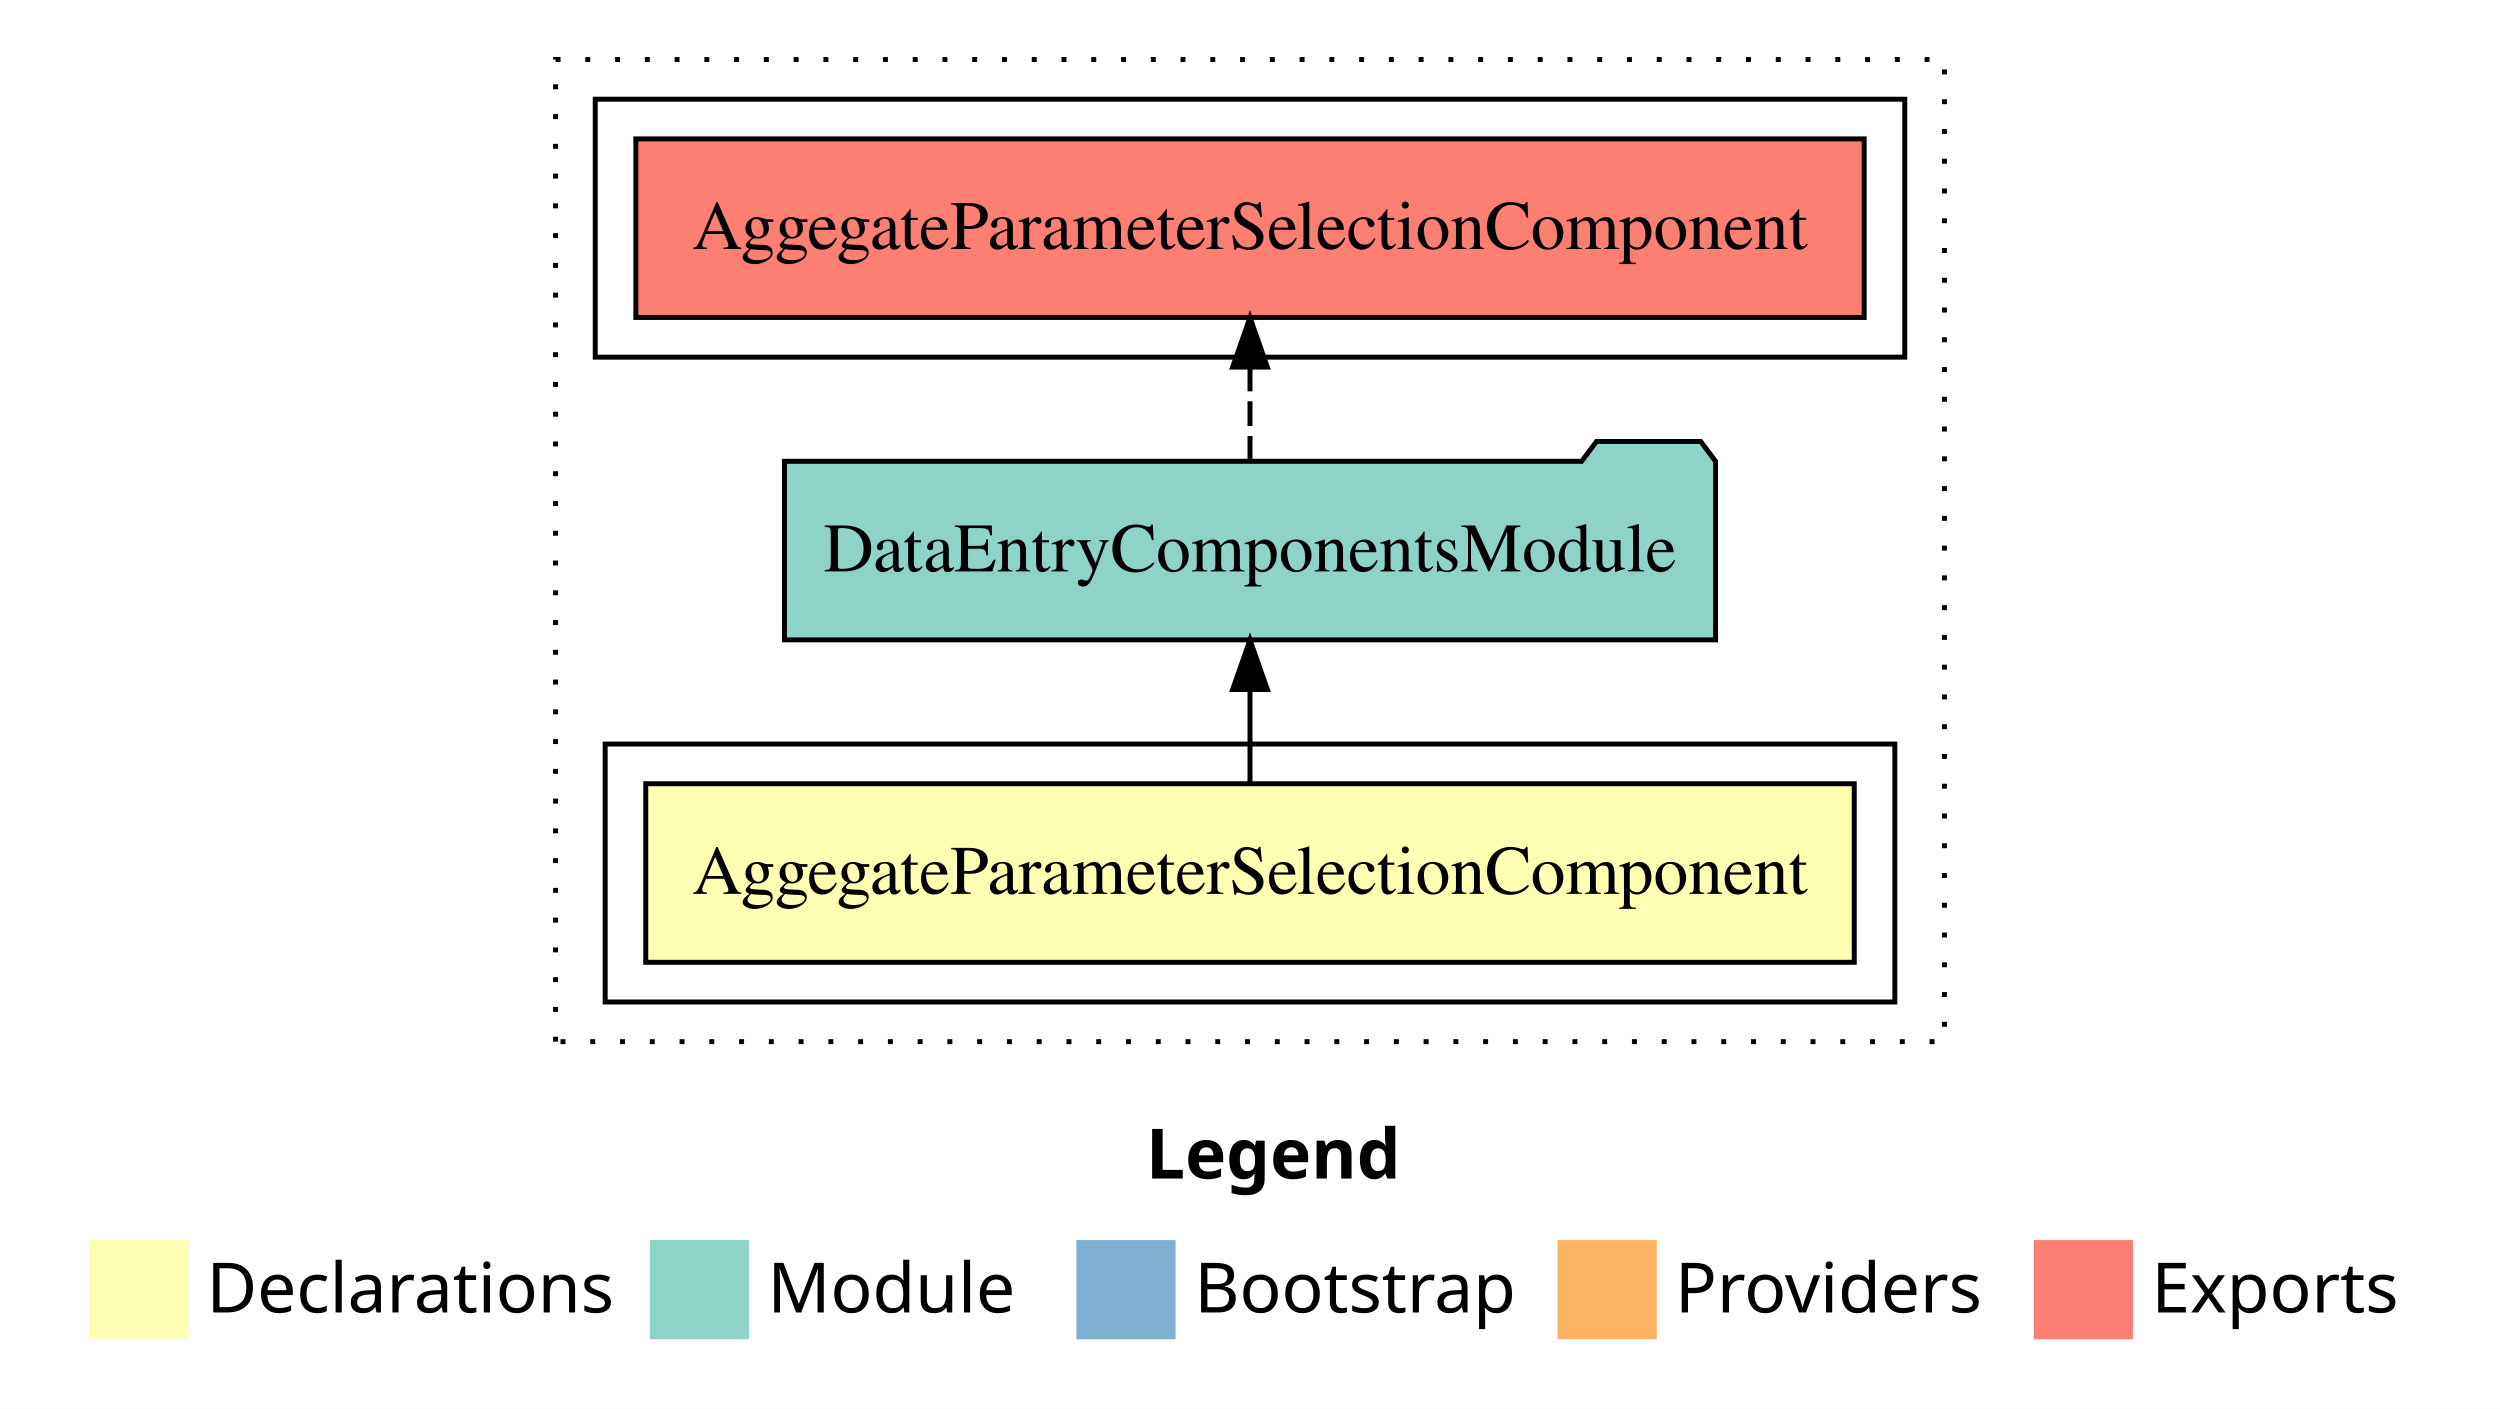
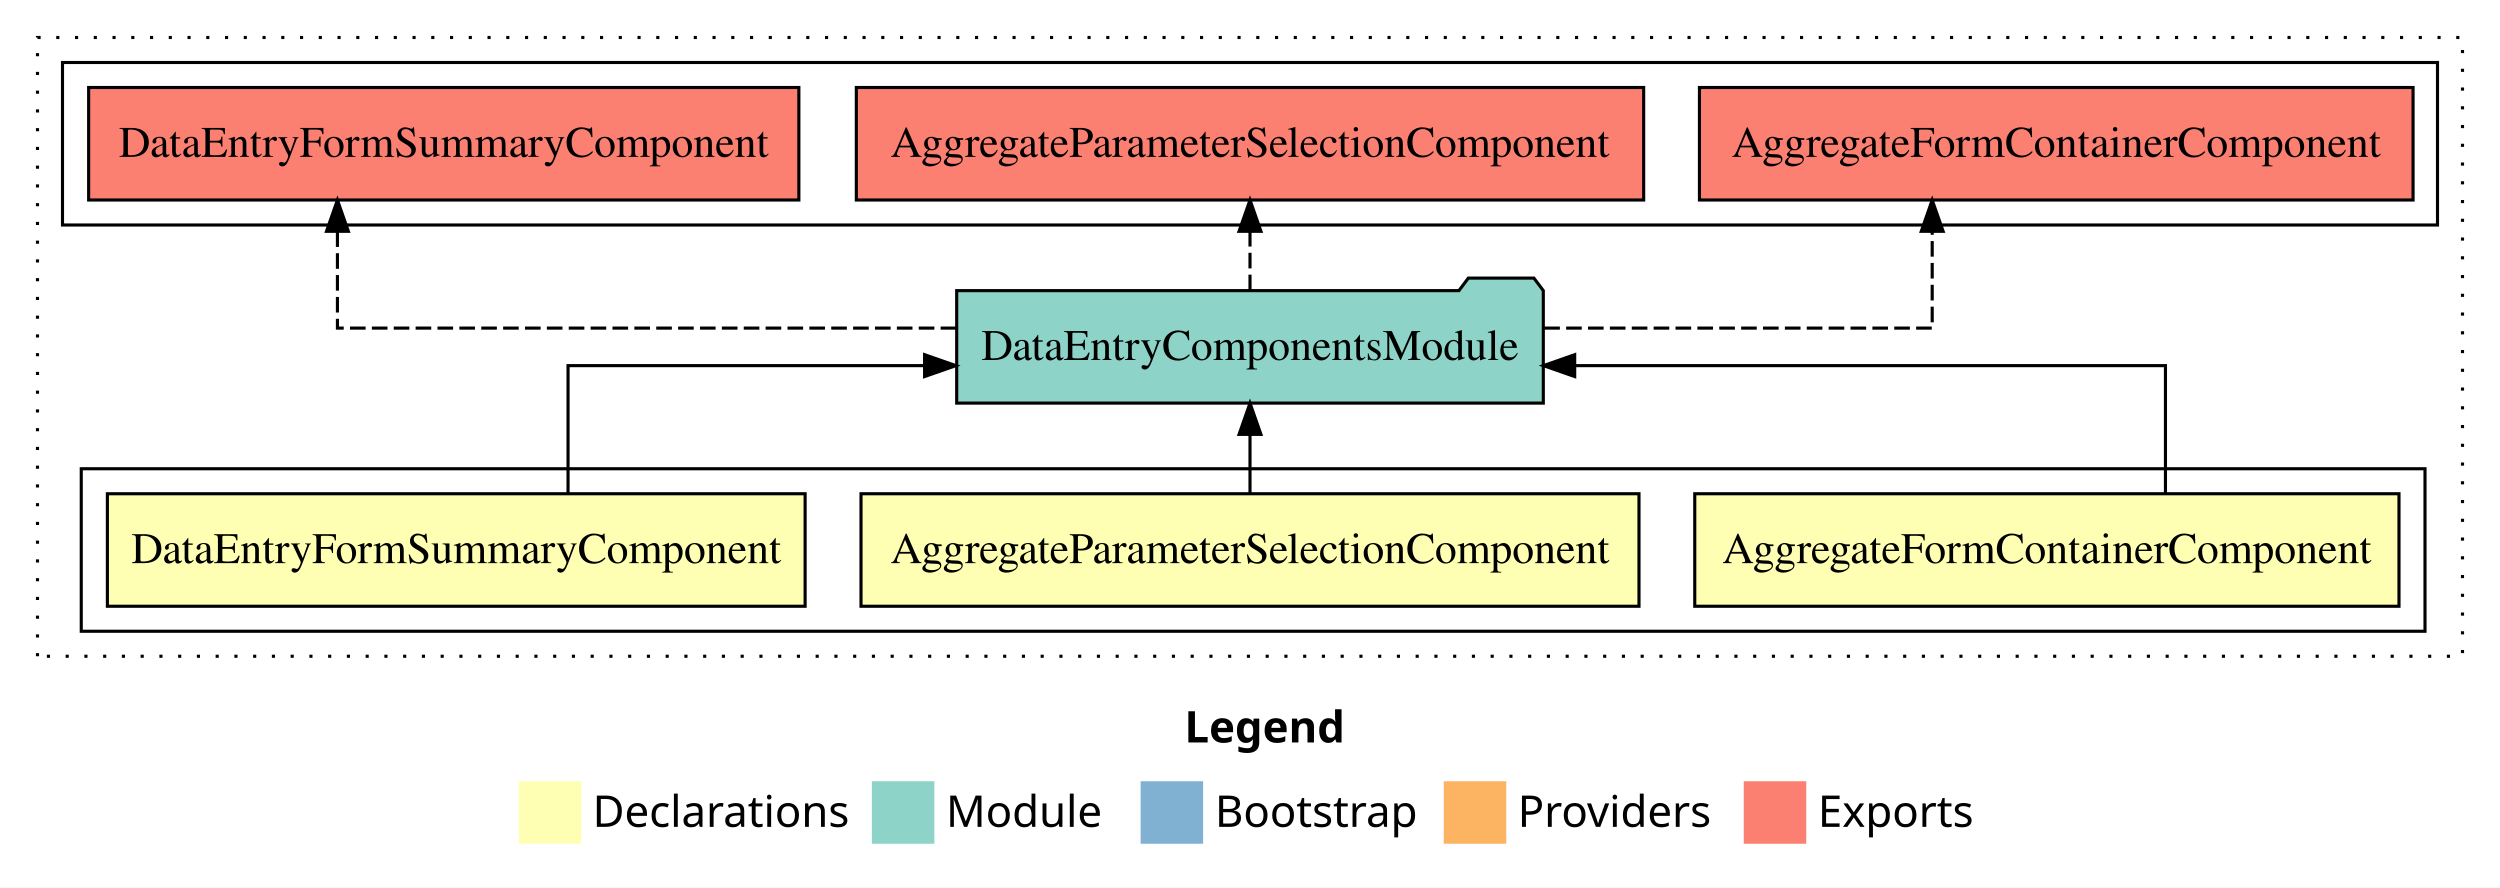
- <svg xmlns="http://www.w3.org/2000/svg" width="504pt" height="284pt" viewBox="0.00 0.00 504.00 284.00">
+ <svg xmlns="http://www.w3.org/2000/svg" width="800pt" height="284pt" viewBox="0.00 0.00 800.00 284.00">
  <g id="graph0" class="graph" transform="scale(1 1) rotate(0) translate(4 280)">
-     <polygon fill="#ffffff" stroke="transparent" points="-4,4 -4,-280 500,-280 500,4 -4,4" />
-     <text text-anchor="start" x="227.009" y="-42.4" font-family="sans-serif" font-weight="bold" font-size="14.00" fill="#000000">Legend</text>
-     <polygon fill="#ffffb3" stroke="transparent" points="14,-10 14,-30 34,-30 34,-10 14,-10" />
-     <text text-anchor="start" x="37.629" y="-15.4" font-family="sans-serif" font-size="14.00" fill="#000000">  Declarations</text>
-     <polygon fill="#8dd3c7" stroke="transparent" points="127,-10 127,-30 147,-30 147,-10 127,-10" />
-     <text text-anchor="start" x="150.725" y="-15.4" font-family="sans-serif" font-size="14.00" fill="#000000">  Module</text>
-     <polygon fill="#80b1d3" stroke="transparent" points="213,-10 213,-30 233,-30 233,-10 213,-10" />
-     <text text-anchor="start" x="236.781" y="-15.4" font-family="sans-serif" font-size="14.00" fill="#000000">  Bootstrap</text>
-     <polygon fill="#fdb462" stroke="transparent" points="310,-10 310,-30 330,-30 330,-10 310,-10" />
-     <text text-anchor="start" x="333.673" y="-15.4" font-family="sans-serif" font-size="14.00" fill="#000000">  Providers</text>
-     <polygon fill="#fb8072" stroke="transparent" points="406,-10 406,-30 426,-30 426,-10 406,-10" />
-     <text text-anchor="start" x="429.726" y="-15.4" font-family="sans-serif" font-size="14.00" fill="#000000">  Exports</text>
+     <polygon fill="#ffffff" stroke="transparent" points="-4,4 -4,-280 796,-280 796,4 -4,4" />
+     <text text-anchor="start" x="375.009" y="-42.4" font-family="sans-serif" font-weight="bold" font-size="14.00" fill="#000000">Legend</text>
+     <polygon fill="#ffffb3" stroke="transparent" points="162,-10 162,-30 182,-30 182,-10 162,-10" />
+     <text text-anchor="start" x="185.629" y="-15.4" font-family="sans-serif" font-size="14.00" fill="#000000">  Declarations</text>
+     <polygon fill="#8dd3c7" stroke="transparent" points="275,-10 275,-30 295,-30 295,-10 275,-10" />
+     <text text-anchor="start" x="298.725" y="-15.4" font-family="sans-serif" font-size="14.00" fill="#000000">  Module</text>
+     <polygon fill="#80b1d3" stroke="transparent" points="361,-10 361,-30 381,-30 381,-10 361,-10" />
+     <text text-anchor="start" x="384.781" y="-15.4" font-family="sans-serif" font-size="14.00" fill="#000000">  Bootstrap</text>
+     <polygon fill="#fdb462" stroke="transparent" points="458,-10 458,-30 478,-30 478,-10 458,-10" />
+     <text text-anchor="start" x="481.673" y="-15.4" font-family="sans-serif" font-size="14.00" fill="#000000">  Providers</text>
+     <polygon fill="#fb8072" stroke="transparent" points="554,-10 554,-30 574,-30 574,-10 554,-10" />
+     <text text-anchor="start" x="577.726" y="-15.4" font-family="sans-serif" font-size="14.00" fill="#000000">  Exports</text>
    <g id="clust1" class="cluster">
-       <polygon fill="none" stroke="#000000" stroke-dasharray="1,5" points="108,-70 108,-268 388,-268 388,-70 108,-70" />
+       <polygon fill="none" stroke="#000000" stroke-dasharray="1,5" points="8,-70 8,-268 784,-268 784,-70 8,-70" />
    </g>
    <g id="clust2" class="cluster">
-       <polygon fill="none" stroke="#000000" points="118,-78 118,-130 378,-130 378,-78 118,-78" />
+       <polygon fill="none" stroke="#000000" points="22,-78 22,-130 772,-130 772,-78 22,-78" />
    </g>
-     <g id="clust5" class="cluster">
-       <polygon fill="none" stroke="#000000" points="116,-208 116,-260 380,-260 380,-208 116,-208" />
+     <g id="clust7" class="cluster">
+       <polygon fill="none" stroke="#000000" points="16,-208 16,-260 776,-260 776,-208 16,-208" />
    </g>
    <g id="node1" class="node">
-       <polygon fill="#ffffb3" stroke="#000000" points="369.815,-122 126.185,-122 126.185,-86 369.815,-86 369.815,-122" />
-       <text text-anchor="middle" x="248" y="-99.8" font-family="Times,serif" font-size="14.00" fill="#000000">AggegateParameterSelectionComponent</text>
+       <polygon fill="#ffffb3" stroke="#000000" points="763.676,-122 538.324,-122 538.324,-86 763.676,-86 763.676,-122" />
+       <text text-anchor="middle" x="651" y="-99.8" font-family="Times,serif" font-size="14.00" fill="#000000">AggregateFormContainerComponent</text>
+     </g>
+     <g id="node4" class="node">
+       <polygon fill="#8dd3c7" stroke="#000000" points="489.857,-187 486.857,-191 465.857,-191 462.857,-187 302.143,-187 302.143,-151 489.857,-151 489.857,-187" />
+       <text text-anchor="middle" x="396" y="-164.8" font-family="Times,serif" font-size="14.00" fill="#000000">DataEntryComponentsModule</text>
+     </g>
+     <g id="edge1" class="edge">
+       <path fill="none" stroke="#000000" d="M688.946,-122.022C688.946,-139.373 688.946,-163 688.946,-163 688.946,-163 499.899,-163 499.899,-163" />
+       <polygon fill="#000000" stroke="#000000" points="499.899,-159.5 489.899,-163 499.899,-166.5 499.899,-159.5" />
    </g>
    <g id="node2" class="node">
-       <polygon fill="#8dd3c7" stroke="#000000" points="341.857,-187 338.857,-191 317.857,-191 314.857,-187 154.143,-187 154.143,-151 341.857,-151 341.857,-187" />
-       <text text-anchor="middle" x="248" y="-164.8" font-family="Times,serif" font-size="14.00" fill="#000000">DataEntryComponentsModule</text>
+       <polygon fill="#ffffb3" stroke="#000000" points="520.476,-122 271.524,-122 271.524,-86 520.476,-86 520.476,-122" />
+       <text text-anchor="middle" x="396" y="-99.8" font-family="Times,serif" font-size="14.00" fill="#000000">AggregateParameterSelectionComponent</text>
    </g>
-     <g id="edge1" class="edge">
-       <path fill="none" stroke="#000000" d="M248,-122.106C248,-122.106 248,-140.991 248,-140.991" />
-       <polygon fill="#000000" stroke="#000000" points="244.5,-140.991 248,-150.991 251.5,-140.991 244.5,-140.991" />
+     <g id="edge2" class="edge">
+       <path fill="none" stroke="#000000" d="M396,-122.106C396,-122.106 396,-140.991 396,-140.991" />
+       <polygon fill="#000000" stroke="#000000" points="392.5,-140.991 396,-150.991 399.5,-140.991 392.5,-140.991" />
    </g>
    <g id="node3" class="node">
-       <polygon fill="#fb8072" stroke="#000000" points="371.815,-252 124.185,-252 124.185,-216 371.815,-216 371.815,-252" />
-       <text text-anchor="middle" x="248" y="-229.8" font-family="Times,serif" font-size="14.00" fill="#000000">AggegateParameterSelectionComponent </text>
+       <polygon fill="#ffffb3" stroke="#000000" points="253.636,-122 30.364,-122 30.364,-86 253.636,-86 253.636,-122" />
+       <text text-anchor="middle" x="142" y="-99.8" font-family="Times,serif" font-size="14.00" fill="#000000">DataEntryFormSummaryComponent</text>
    </g>
-     <g id="edge2" class="edge">
-       <path fill="none" stroke="#000000" stroke-dasharray="5,2" d="M248,-187.106C248,-187.106 248,-205.991 248,-205.991" />
-       <polygon fill="#000000" stroke="#000000" points="244.5,-205.991 248,-215.991 251.5,-205.991 244.5,-205.991" />
+     <g id="edge3" class="edge">
+       <path fill="none" stroke="#000000" d="M177.773,-122.022C177.773,-139.373 177.773,-163 177.773,-163 177.773,-163 291.868,-163 291.868,-163" />
+       <polygon fill="#000000" stroke="#000000" points="291.869,-166.5 301.868,-163 291.868,-159.5 291.869,-166.5" />
+     </g>
+     <g id="node5" class="node">
+       <polygon fill="#fb8072" stroke="#000000" points="768.176,-252 539.824,-252 539.824,-216 768.176,-216 768.176,-252" />
+       <text text-anchor="middle" x="654" y="-229.8" font-family="Times,serif" font-size="14.00" fill="#000000">AggregateFormContainerComponent </text>
+     </g>
+     <g id="edge4" class="edge">
+       <path fill="none" stroke="#000000" stroke-dasharray="5,2" d="M490.164,-175C549.248,-175 614.304,-175 614.304,-175 614.304,-175 614.304,-205.977 614.304,-205.977" />
+       <polygon fill="#000000" stroke="#000000" points="610.804,-205.977 614.304,-215.977 617.804,-205.977 610.804,-205.977" />
+     </g>
+     <g id="node6" class="node">
+       <polygon fill="#fb8072" stroke="#000000" points="521.976,-252 270.024,-252 270.024,-216 521.976,-216 521.976,-252" />
+       <text text-anchor="middle" x="396" y="-229.8" font-family="Times,serif" font-size="14.00" fill="#000000">AggregateParameterSelectionComponent </text>
+     </g>
+     <g id="edge5" class="edge">
+       <path fill="none" stroke="#000000" stroke-dasharray="5,2" d="M396,-187.106C396,-187.106 396,-205.991 396,-205.991" />
+       <polygon fill="#000000" stroke="#000000" points="392.5,-205.991 396,-215.991 399.5,-205.991 392.5,-205.991" />
+     </g>
+     <g id="node7" class="node">
+       <polygon fill="#fb8072" stroke="#000000" points="251.635,-252 24.365,-252 24.365,-216 251.635,-216 251.635,-252" />
+       <text text-anchor="middle" x="138" y="-229.8" font-family="Times,serif" font-size="14.00" fill="#000000">DataEntryFormSummaryComponent </text>
+     </g>
+     <g id="edge6" class="edge">
+       <path fill="none" stroke="#000000" stroke-dasharray="5,2" d="M301.995,-175C216.627,-175 103.977,-175 103.977,-175 103.977,-175 103.977,-205.977 103.977,-205.977" />
+       <polygon fill="#000000" stroke="#000000" points="100.478,-205.977 103.977,-215.977 107.478,-205.977 100.478,-205.977" />
    </g>
  </g>
</svg>
